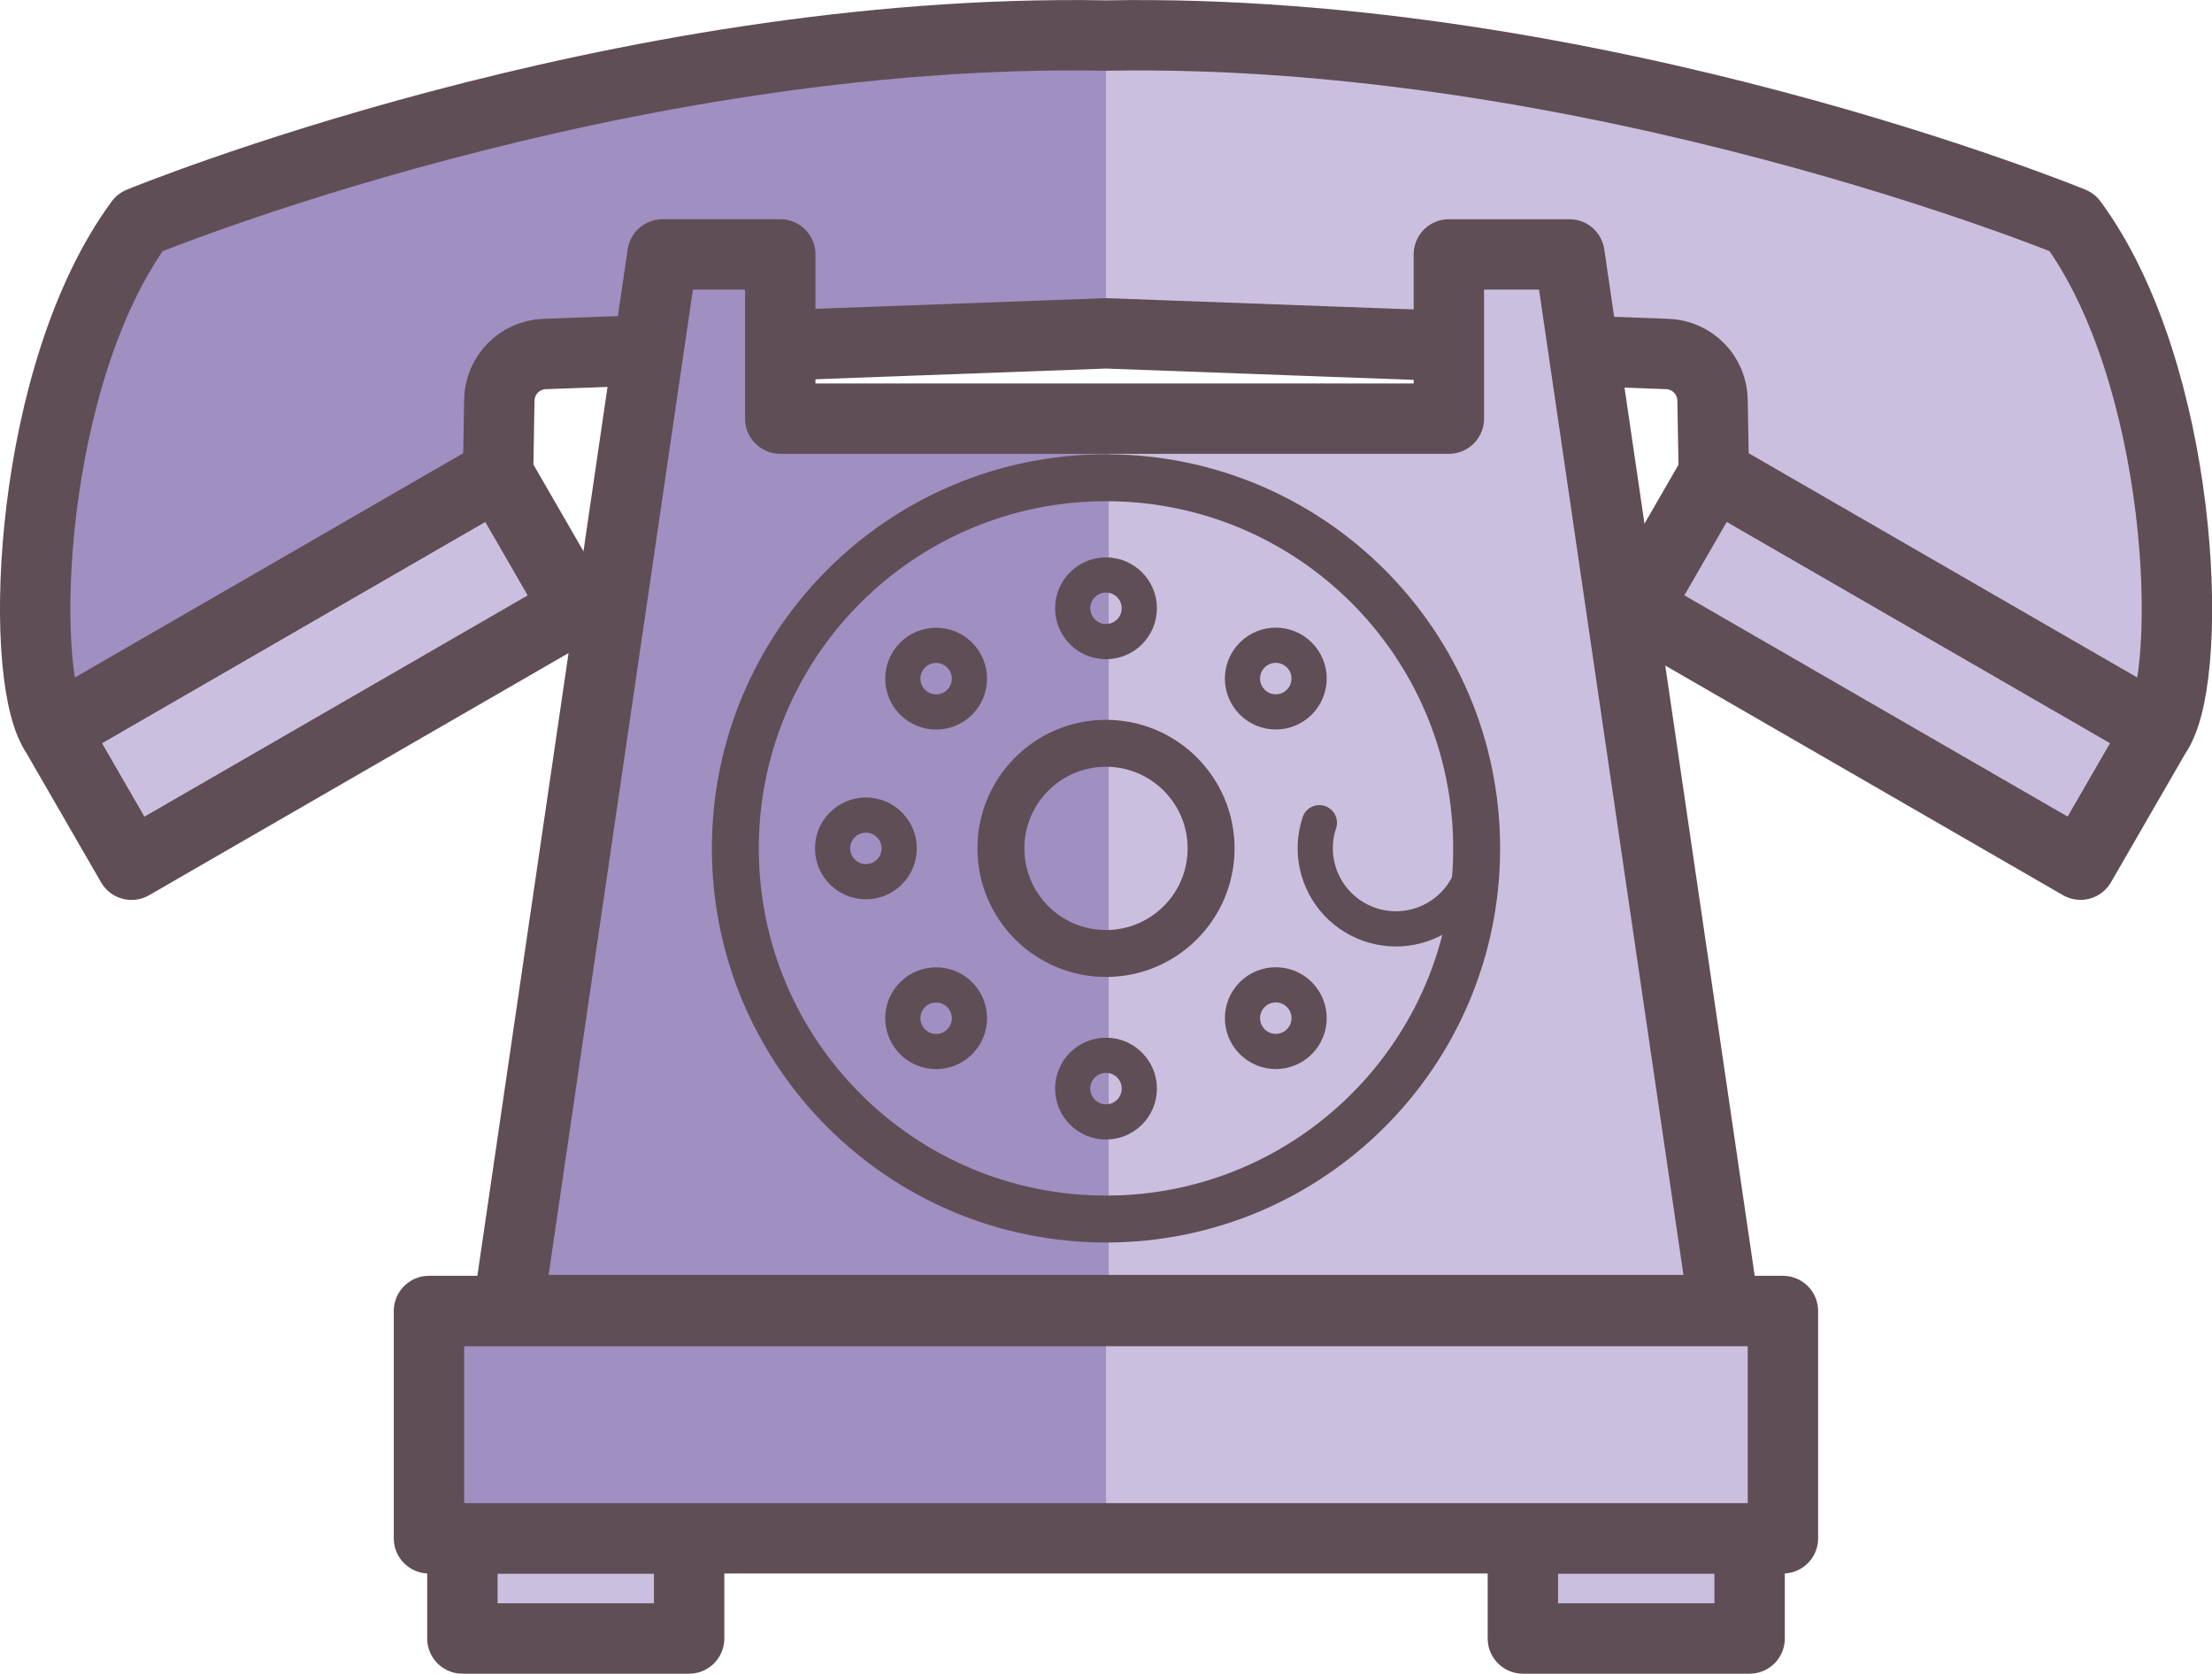
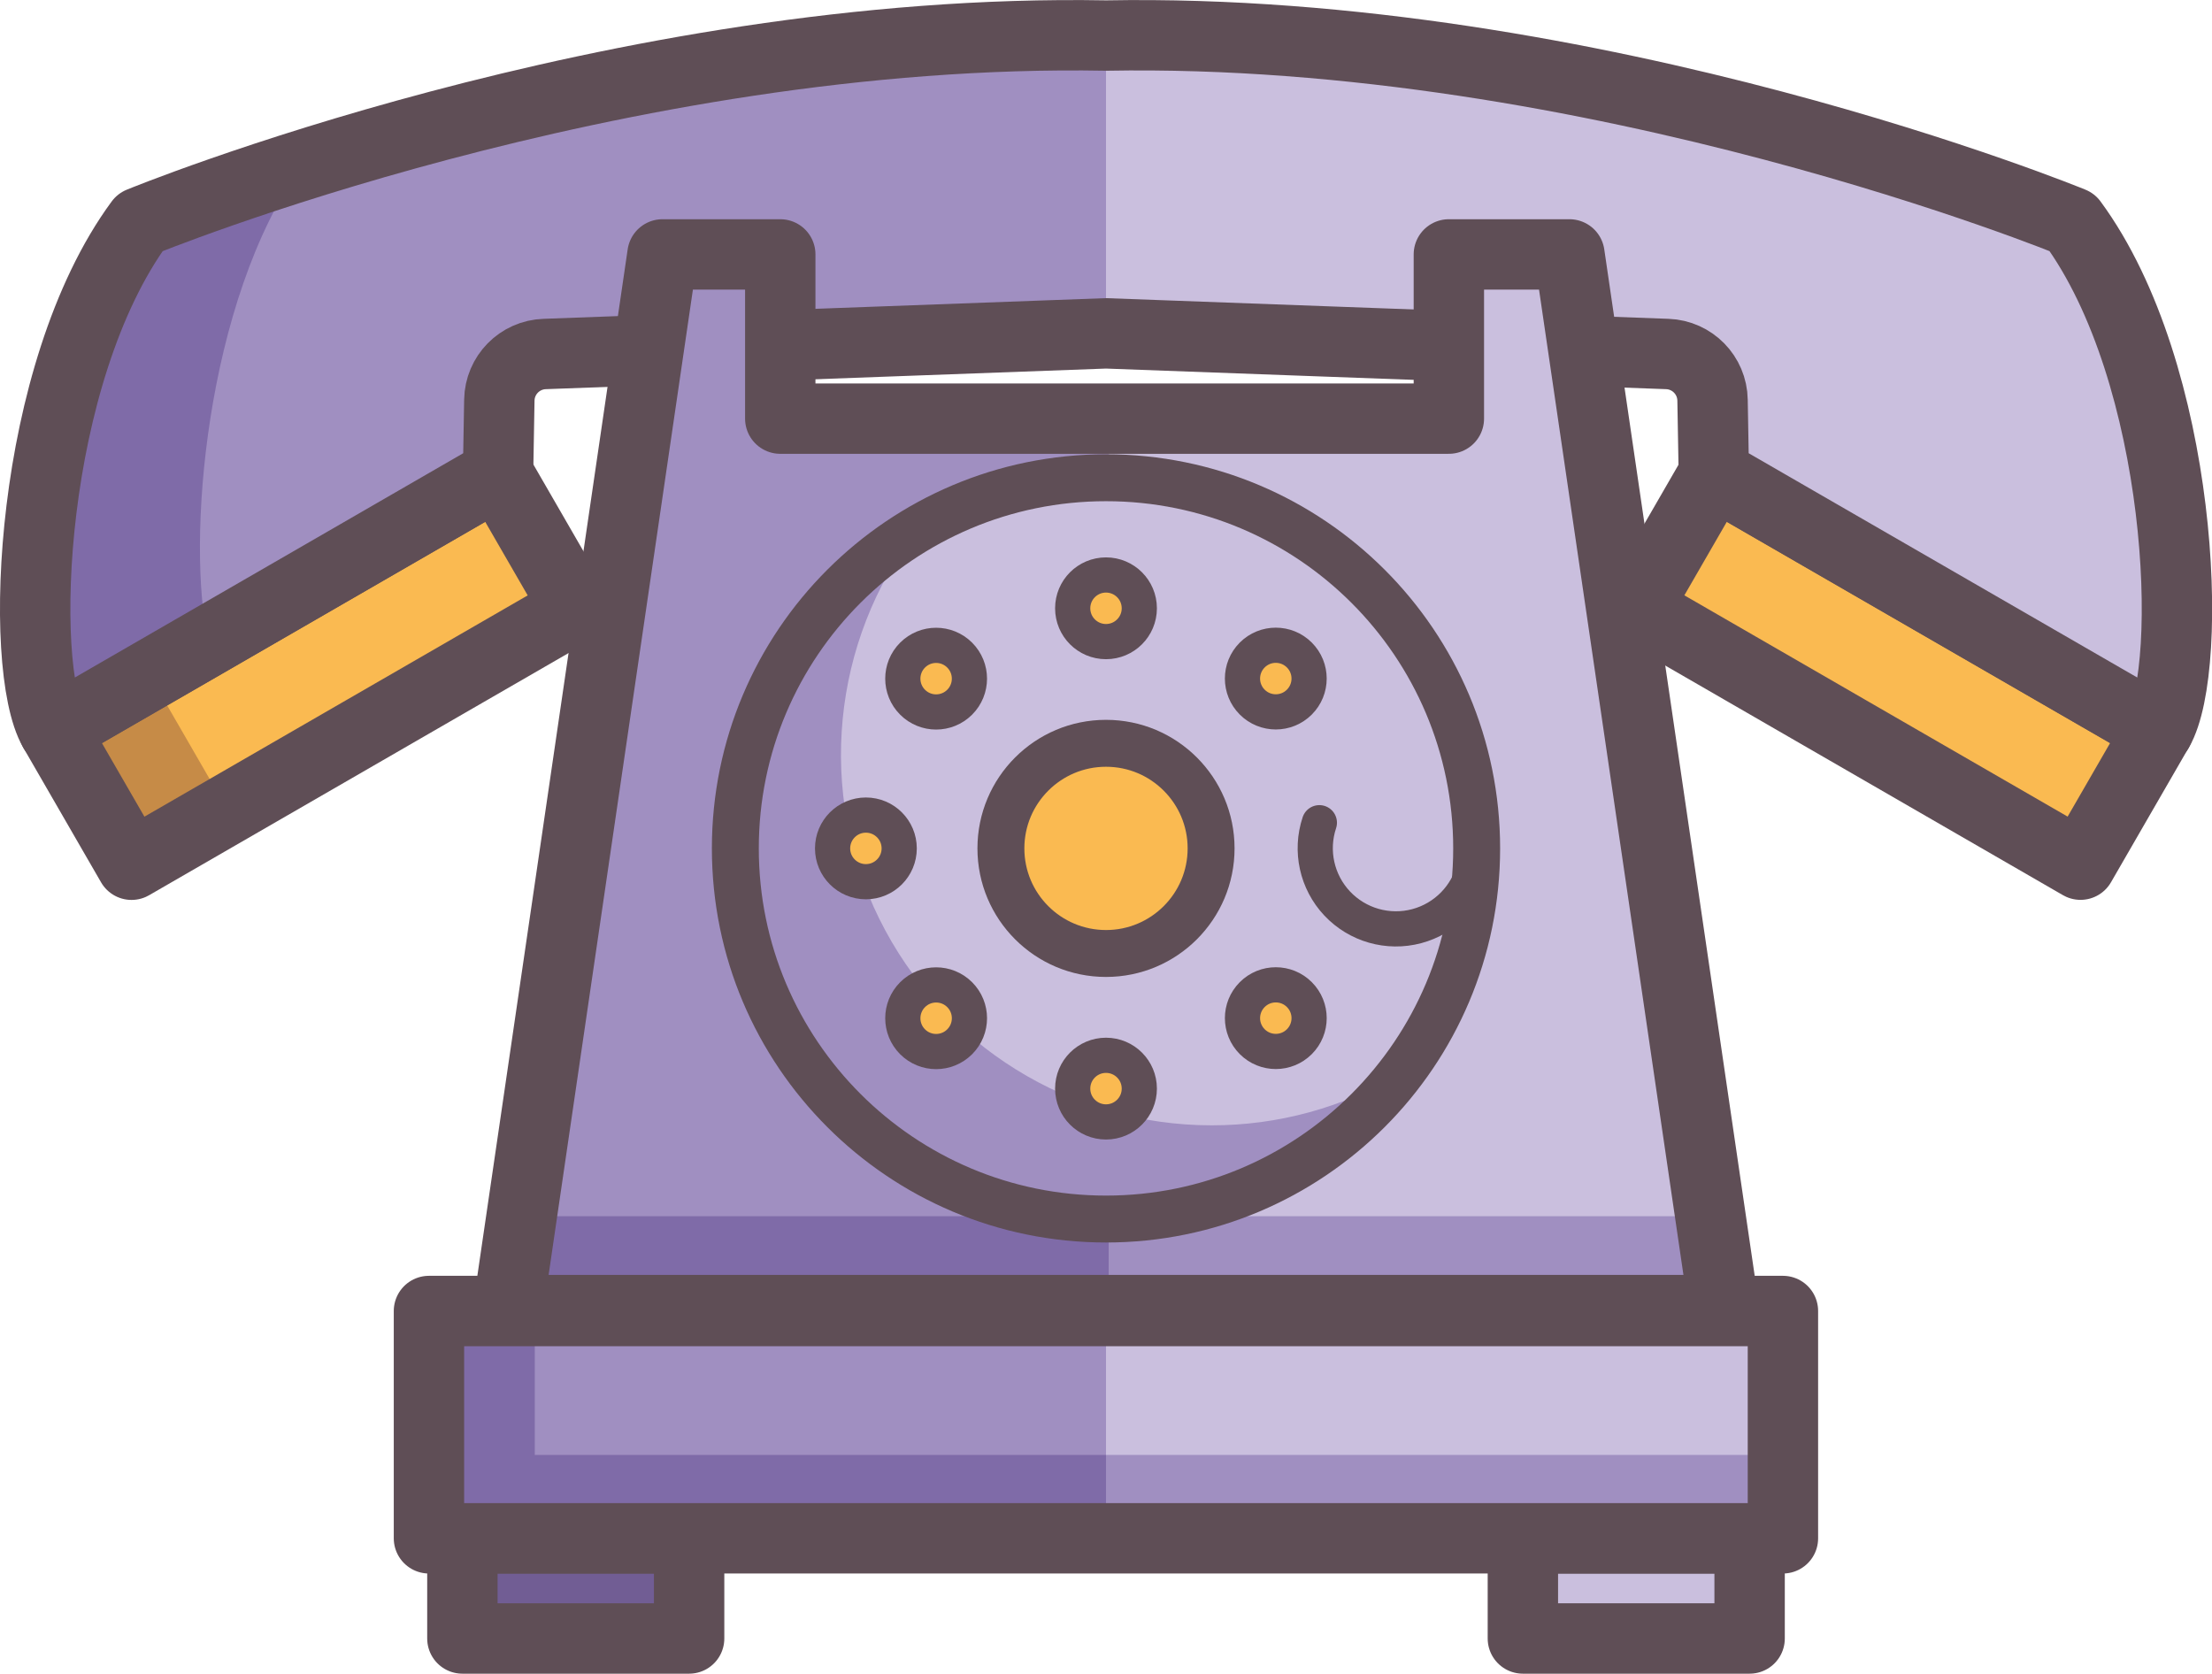
<svg xmlns="http://www.w3.org/2000/svg" viewBox="0 0 188.58 142.69">
  <defs>
-     <style>.cls-1{isolation:isolate;}.cls-2,.cls-4{fill:#cabfde;}.cls-3,.cls-5,.cls-6{fill:none;stroke:#5f4e56;stroke-linecap:round;stroke-linejoin:round;}.cls-3{stroke-width:6px;}.cls-4{mix-blend-mode:multiply;}.cls-5{stroke-width:4px;}.cls-6{stroke-width:3px;}</style>
+     <style>.cls-1{isolation:isolate;}.cls-2,.cls-8{fill:#faba51;}.cls-3,.cls-5{fill:#cabfde;}.cls-3{mix-blend-mode:multiply;}.cls-4,.cls-7,.cls-9{fill:none;}.cls-4,.cls-7,.cls-8,.cls-9{stroke:#5f4e56;stroke-linecap:round;stroke-linejoin:round;}.cls-4{stroke-width:6px;}.cls-6{fill:#715d94;}.cls-7{stroke-width:4px;}.cls-8,.cls-9{stroke-width:3px;}</style>
  </defs>
  <g class="cls-1">
    <g id="Layer_2" data-name="Layer 2">
      <g id="Layer_1-2" data-name="Layer 1">
        <rect class="cls-2" x="4.97" y="50.44" width="43.73" height="13.24" transform="translate(-24.93 21.06) rotate(-30)" />
+         <rect class="cls-3" x="7.27" y="59.01" width="9.42" height="13.24" transform="translate(-31.21 14.78) rotate(-30)" />
        <rect class="cls-2" x="139.88" y="50.44" width="43.73" height="13.24" transform="translate(273.29 187.34) rotate(-150)" />
-         <rect class="cls-3" x="4.97" y="50.44" width="43.73" height="13.24" transform="translate(-24.93 21.06) rotate(-30)" />
-         <rect class="cls-3" x="139.88" y="50.44" width="43.73" height="13.24" transform="translate(273.29 187.34) rotate(-150)" />
-         <path class="cls-2" d="M94.29,28.42l47.85,1.76A4,4,0,0,1,146,34.12l.11,6.27L184,62.26c3.12-5.4,2.14-30.42-7.34-43.31,0,0-40.56-16.68-82.36-15.92-41.8-.76-82.36,15.92-82.36,15.92C2.45,31.84,1.47,56.85,4.59,62.26L42.46,40.39l.11-6.27a4,4,0,0,1,3.87-3.94Z" />
-         <path class="cls-4" d="M94.29,3c-41.8-.76-82.36,15.92-82.36,15.92C2.45,31.84,1.47,56.85,4.59,62.26L42.46,40.39l.11-6.27a4,4,0,0,1,3.87-3.94l47.85-1.76Z" />
-         <path class="cls-3" d="M94.29,28.42l47.85,1.76A4,4,0,0,1,146,34.12l.11,6.27L184,62.26c3.12-5.4,2.14-30.42-7.34-43.31,0,0-40.56-16.68-82.36-15.92-41.8-.76-82.36,15.92-82.36,15.92C2.45,31.84,1.47,56.85,4.59,62.26L42.46,40.39l.11-6.27a4,4,0,0,1,3.87-3.94Z" />
-         <polygon class="cls-2" points="146.99 111.69 43.3 111.69 56.48 21.69 66.52 21.69 66.52 35.69 123.52 35.69 123.52 21.69 133.8 21.69 146.99 111.69" />
-         <polygon class="cls-4" points="94.52 35.69 66.52 35.69 66.52 21.69 56.48 21.69 43.3 111.69 94.52 111.69 94.52 35.69" />
-         <polygon class="cls-3" points="146.99 111.69 43.3 111.69 56.48 21.69 66.52 21.69 66.52 35.69 123.52 35.69 123.52 21.69 133.8 21.69 146.99 111.69" />
-         <rect class="cls-2" x="36.57" y="111.77" width="115.43" height="19.38" />
-         <rect class="cls-4" x="36.57" y="111.77" width="57.72" height="19.38" />
-         <rect class="cls-2" x="129.83" y="131.16" width="19.33" height="8.53" />
-         <rect class="cls-2" x="39.42" y="131.16" width="19.33" height="8.53" />
-         <rect class="cls-3" x="36.57" y="111.77" width="115.43" height="19.38" />
-         <rect class="cls-3" x="129.83" y="131.16" width="19.33" height="8.53" />
-         <rect class="cls-3" x="39.42" y="131.16" width="19.33" height="8.53" />
-         <circle class="cls-5" cx="94.29" cy="72.33" r="8.96" />
-         <circle class="cls-6" cx="94.29" cy="51.86" r="2.84" />
-         <circle class="cls-6" cx="79.81" cy="57.86" r="2.84" transform="translate(-17.54 73.38) rotate(-45)" />
-         <circle class="cls-6" cx="73.82" cy="72.33" r="2.84" />
-         <circle class="cls-6" cx="79.81" cy="86.81" r="2.84" transform="translate(-38.01 81.86) rotate(-45)" />
-         <circle class="cls-6" cx="94.29" cy="92.81" r="2.84" />
-         <circle class="cls-6" cx="108.77" cy="86.81" r="2.84" transform="translate(-29.53 102.33) rotate(-45)" />
-         <path class="cls-6" d="M125.7,73.91a6.88,6.88,0,1,1-13.22-3.77" />
-         <circle class="cls-6" cx="108.77" cy="57.86" r="2.84" transform="translate(-9.06 93.85) rotate(-45)" />
+         <rect class="cls-4" x="4.97" y="50.44" width="43.73" height="13.24" transform="translate(-24.93 21.06) rotate(-30)" />
+         <rect class="cls-4" x="139.88" y="50.44" width="43.73" height="13.24" transform="translate(273.29 187.34) rotate(-150)" />
+         <path class="cls-5" d="M94.29,28.42l47.85,1.76A4,4,0,0,1,146,34.12l.11,6.27L184,62.26c3.12-5.4,2.14-30.42-7.34-43.31,0,0-40.56-16.68-82.36-15.92-41.8-.76-82.36,15.92-82.36,15.92C2.45,31.84,1.47,56.85,4.59,62.26L42.46,40.39l.11-6.27a4,4,0,0,1,3.87-3.94Z" />
+         <path class="cls-3" d="M94.29,3c-41.8-.76-82.36,15.92-82.36,15.92C2.45,31.84,1.47,56.85,4.59,62.26L42.46,40.39l.11-6.27a4,4,0,0,1,3.87-3.94l47.85-1.76Z" />
+         <path class="cls-3" d="M25.73,14.1c-8.6,2.71-13.8,4.85-13.8,4.85C2.45,31.84,1.47,56.85,4.59,62.26l13.18-7.61C15.85,46.45,17.49,25.66,25.73,14.1Z" />
+         <path class="cls-4" d="M94.29,28.42l47.85,1.76A4,4,0,0,1,146,34.12l.11,6.27L184,62.26c3.12-5.4,2.14-30.42-7.34-43.31,0,0-40.56-16.68-82.36-15.92-41.8-.76-82.36,15.92-82.36,15.92C2.45,31.84,1.47,56.85,4.59,62.26L42.46,40.39l.11-6.27a4,4,0,0,1,3.87-3.94Z" />
+         <polygon class="cls-5" points="146.99 111.69 43.3 111.69 56.48 21.69 66.52 21.69 66.52 35.69 123.52 35.69 123.52 21.69 133.8 21.69 146.99 111.69" />
+         <polygon class="cls-3" points="44.44 103.69 43.3 111.69 146.99 111.69 145.85 103.69 44.44 103.69" />
+         <polygon class="cls-3" points="94.52 35.69 66.52 35.69 66.52 21.69 56.48 21.69 43.3 111.69 94.52 111.69 94.52 35.69" />
+         <polygon class="cls-4" points="146.99 111.69 43.3 111.69 56.48 21.69 66.52 21.69 66.52 35.69 123.52 35.69 123.52 21.69 133.8 21.69 146.99 111.69" />
+         <rect class="cls-5" x="36.57" y="111.77" width="115.43" height="19.38" />
+         <rect class="cls-3" x="36.57" y="111.77" width="57.72" height="19.38" />
+         <polygon class="cls-3" points="152.01 131.16 36.57 131.16 36.57 111.78 45.59 111.78 45.59 124.04 152.01 124.04 152.01 131.16" />
+         <rect class="cls-5" x="129.83" y="131.16" width="19.33" height="8.53" />
+         <rect class="cls-6" x="39.42" y="131.16" width="19.33" height="8.53" />
+         <rect class="cls-4" x="36.57" y="111.77" width="115.43" height="19.38" />
+         <rect class="cls-4" x="129.83" y="131.16" width="19.33" height="8.53" />
+         <rect class="cls-4" x="39.42" y="131.16" width="19.33" height="8.53" />
        <circle class="cls-5" cx="94.29" cy="72.33" r="31.6" />
+         <path class="cls-3" d="M103.29,95.94a31.6,31.6,0,0,1-25.1-50.79,31.6,31.6,0,1,0,41.2,46.38A31.45,31.45,0,0,1,103.29,95.94Z" />
+         <circle class="cls-2" cx="94.29" cy="72.33" r="8.96" />
+         <circle class="cls-7" cx="94.29" cy="72.33" r="8.96" />
+         <circle class="cls-8" cx="94.29" cy="51.86" r="2.84" />
+         <circle class="cls-8" cx="79.81" cy="57.86" r="2.84" transform="translate(-17.54 73.38) rotate(-45)" />
+         <circle class="cls-8" cx="73.82" cy="72.33" r="2.84" />
+         <circle class="cls-8" cx="79.81" cy="86.81" r="2.84" transform="translate(-38.01 81.86) rotate(-45)" />
+         <circle class="cls-8" cx="94.29" cy="92.81" r="2.84" />
+         <circle class="cls-8" cx="108.77" cy="86.81" r="2.84" transform="translate(-29.53 102.33) rotate(-45)" />
+         <path class="cls-9" d="M125.7,73.91a6.88,6.88,0,1,1-13.22-3.77" />
+         <circle class="cls-8" cx="108.77" cy="57.86" r="2.84" transform="translate(-9.06 93.85) rotate(-45)" />
+         <circle class="cls-7" cx="94.29" cy="72.33" r="31.6" />
      </g>
    </g>
  </g>
</svg>
